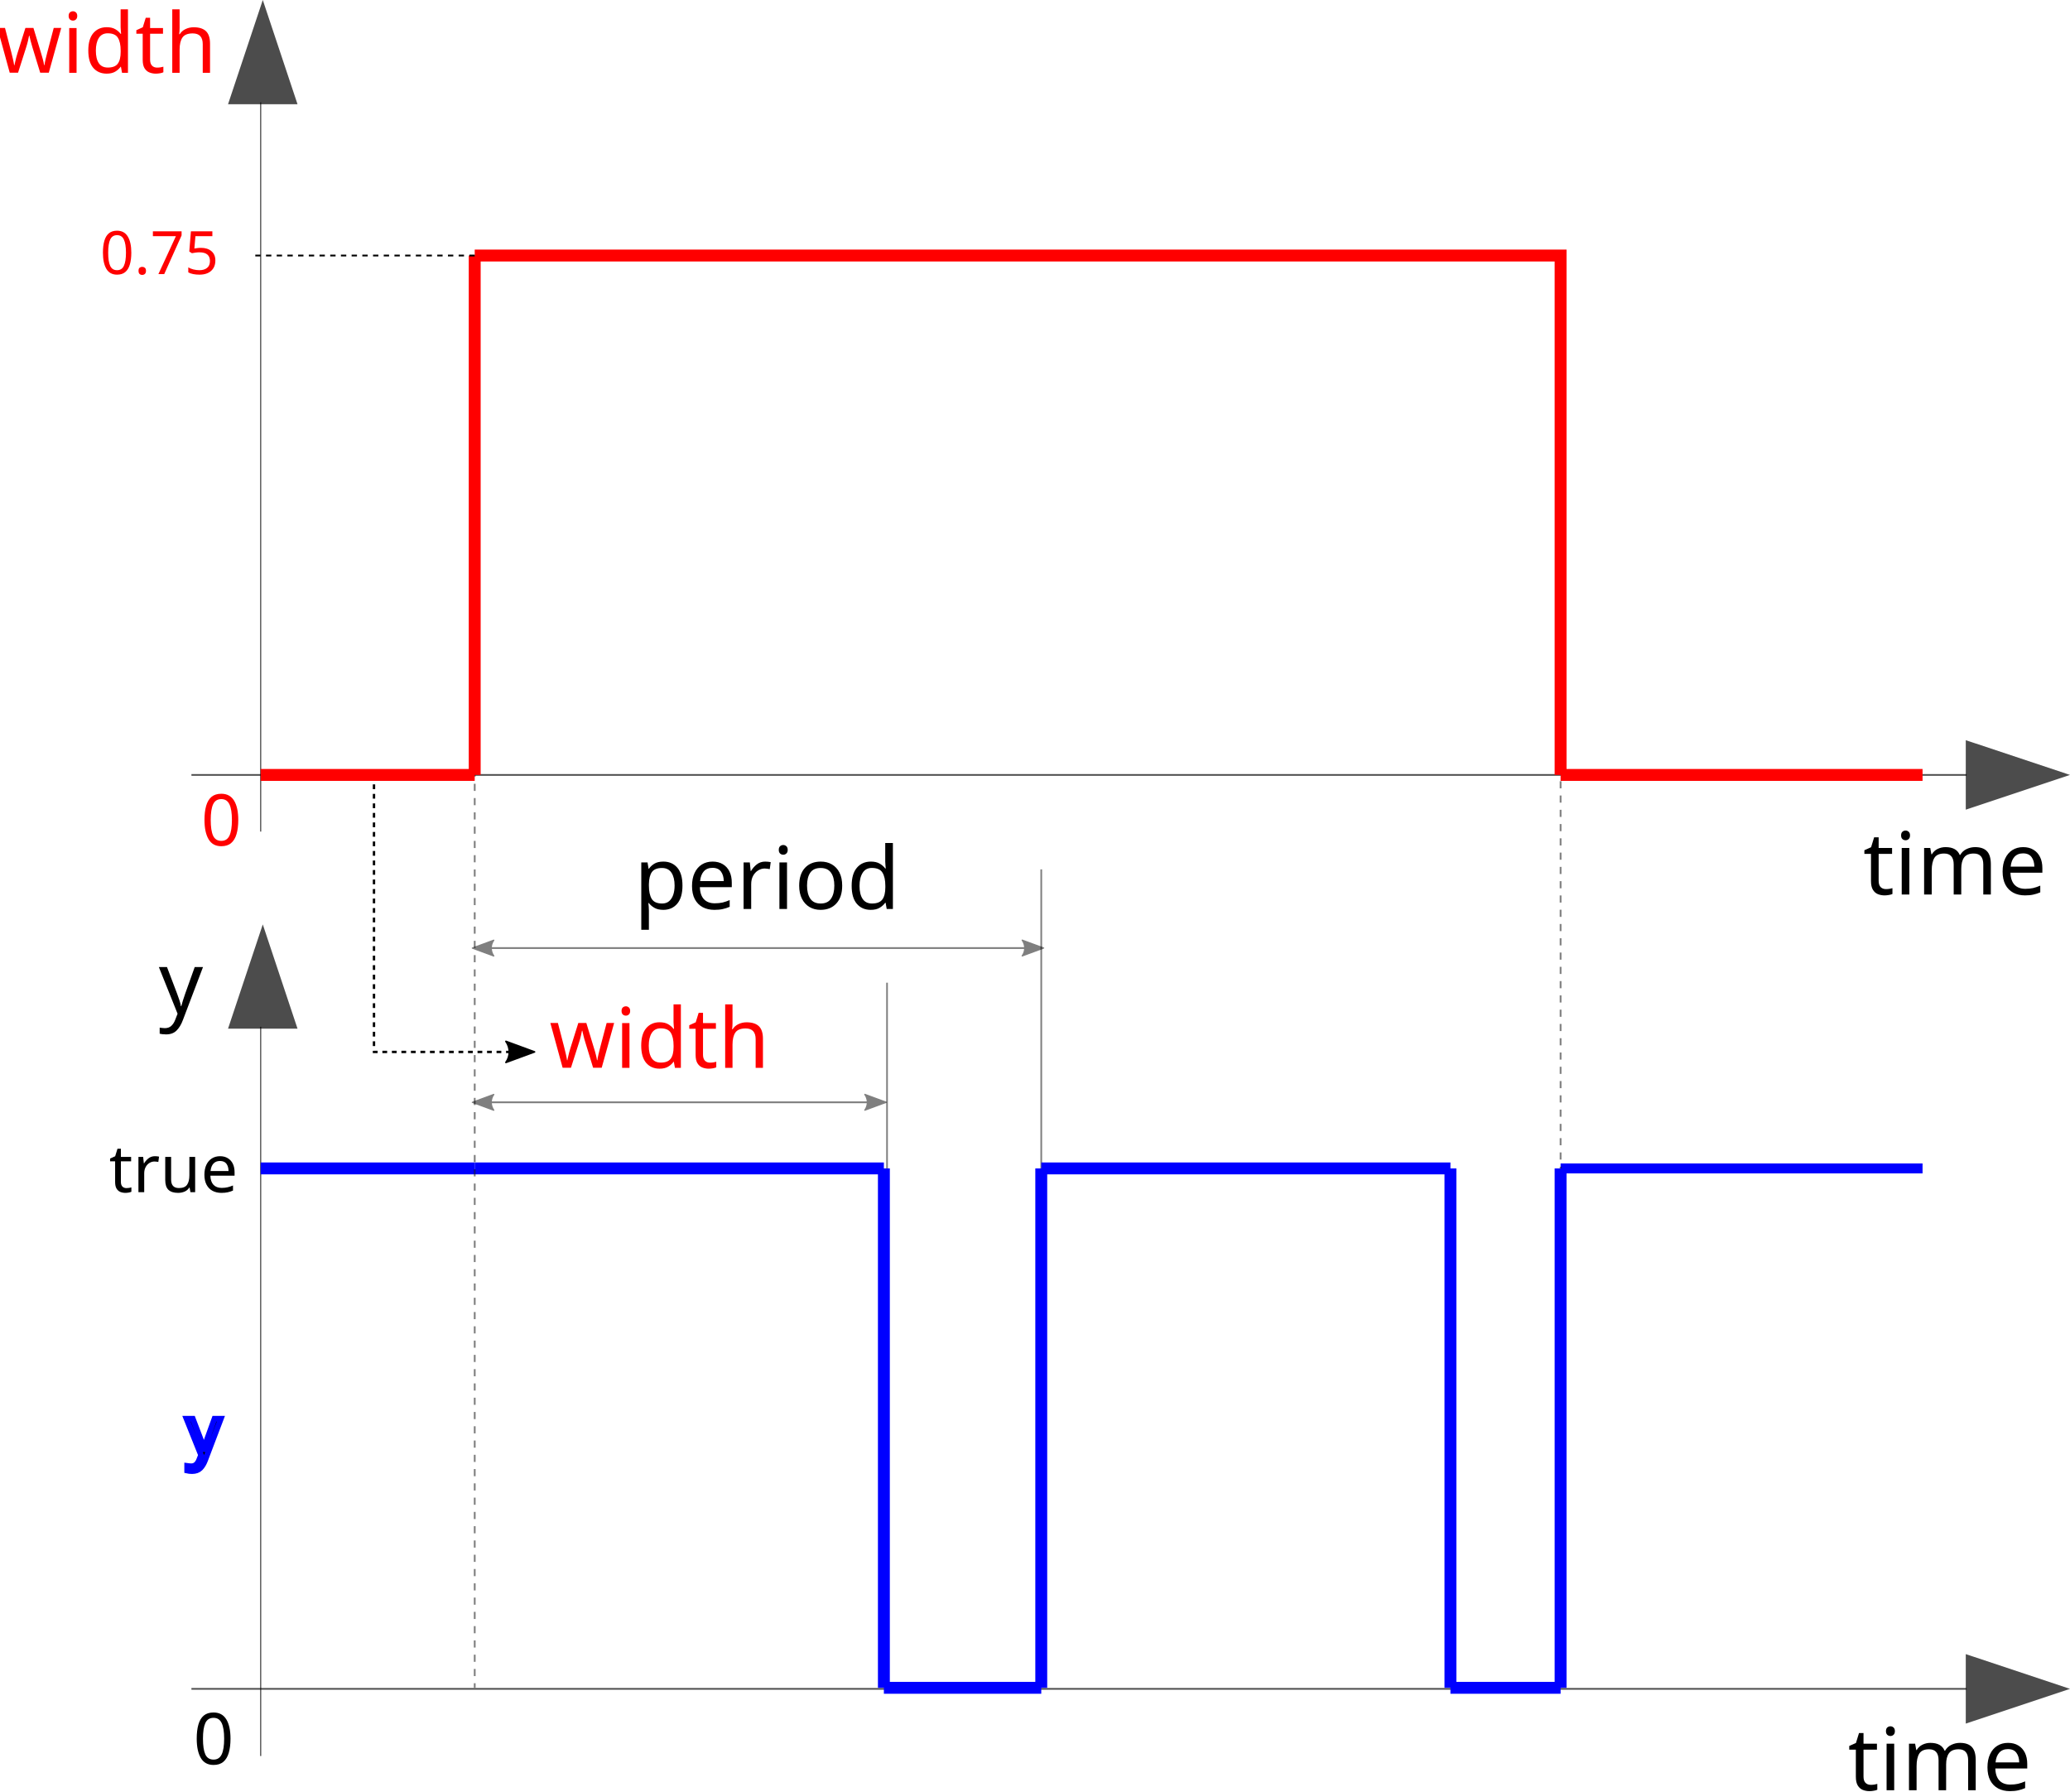
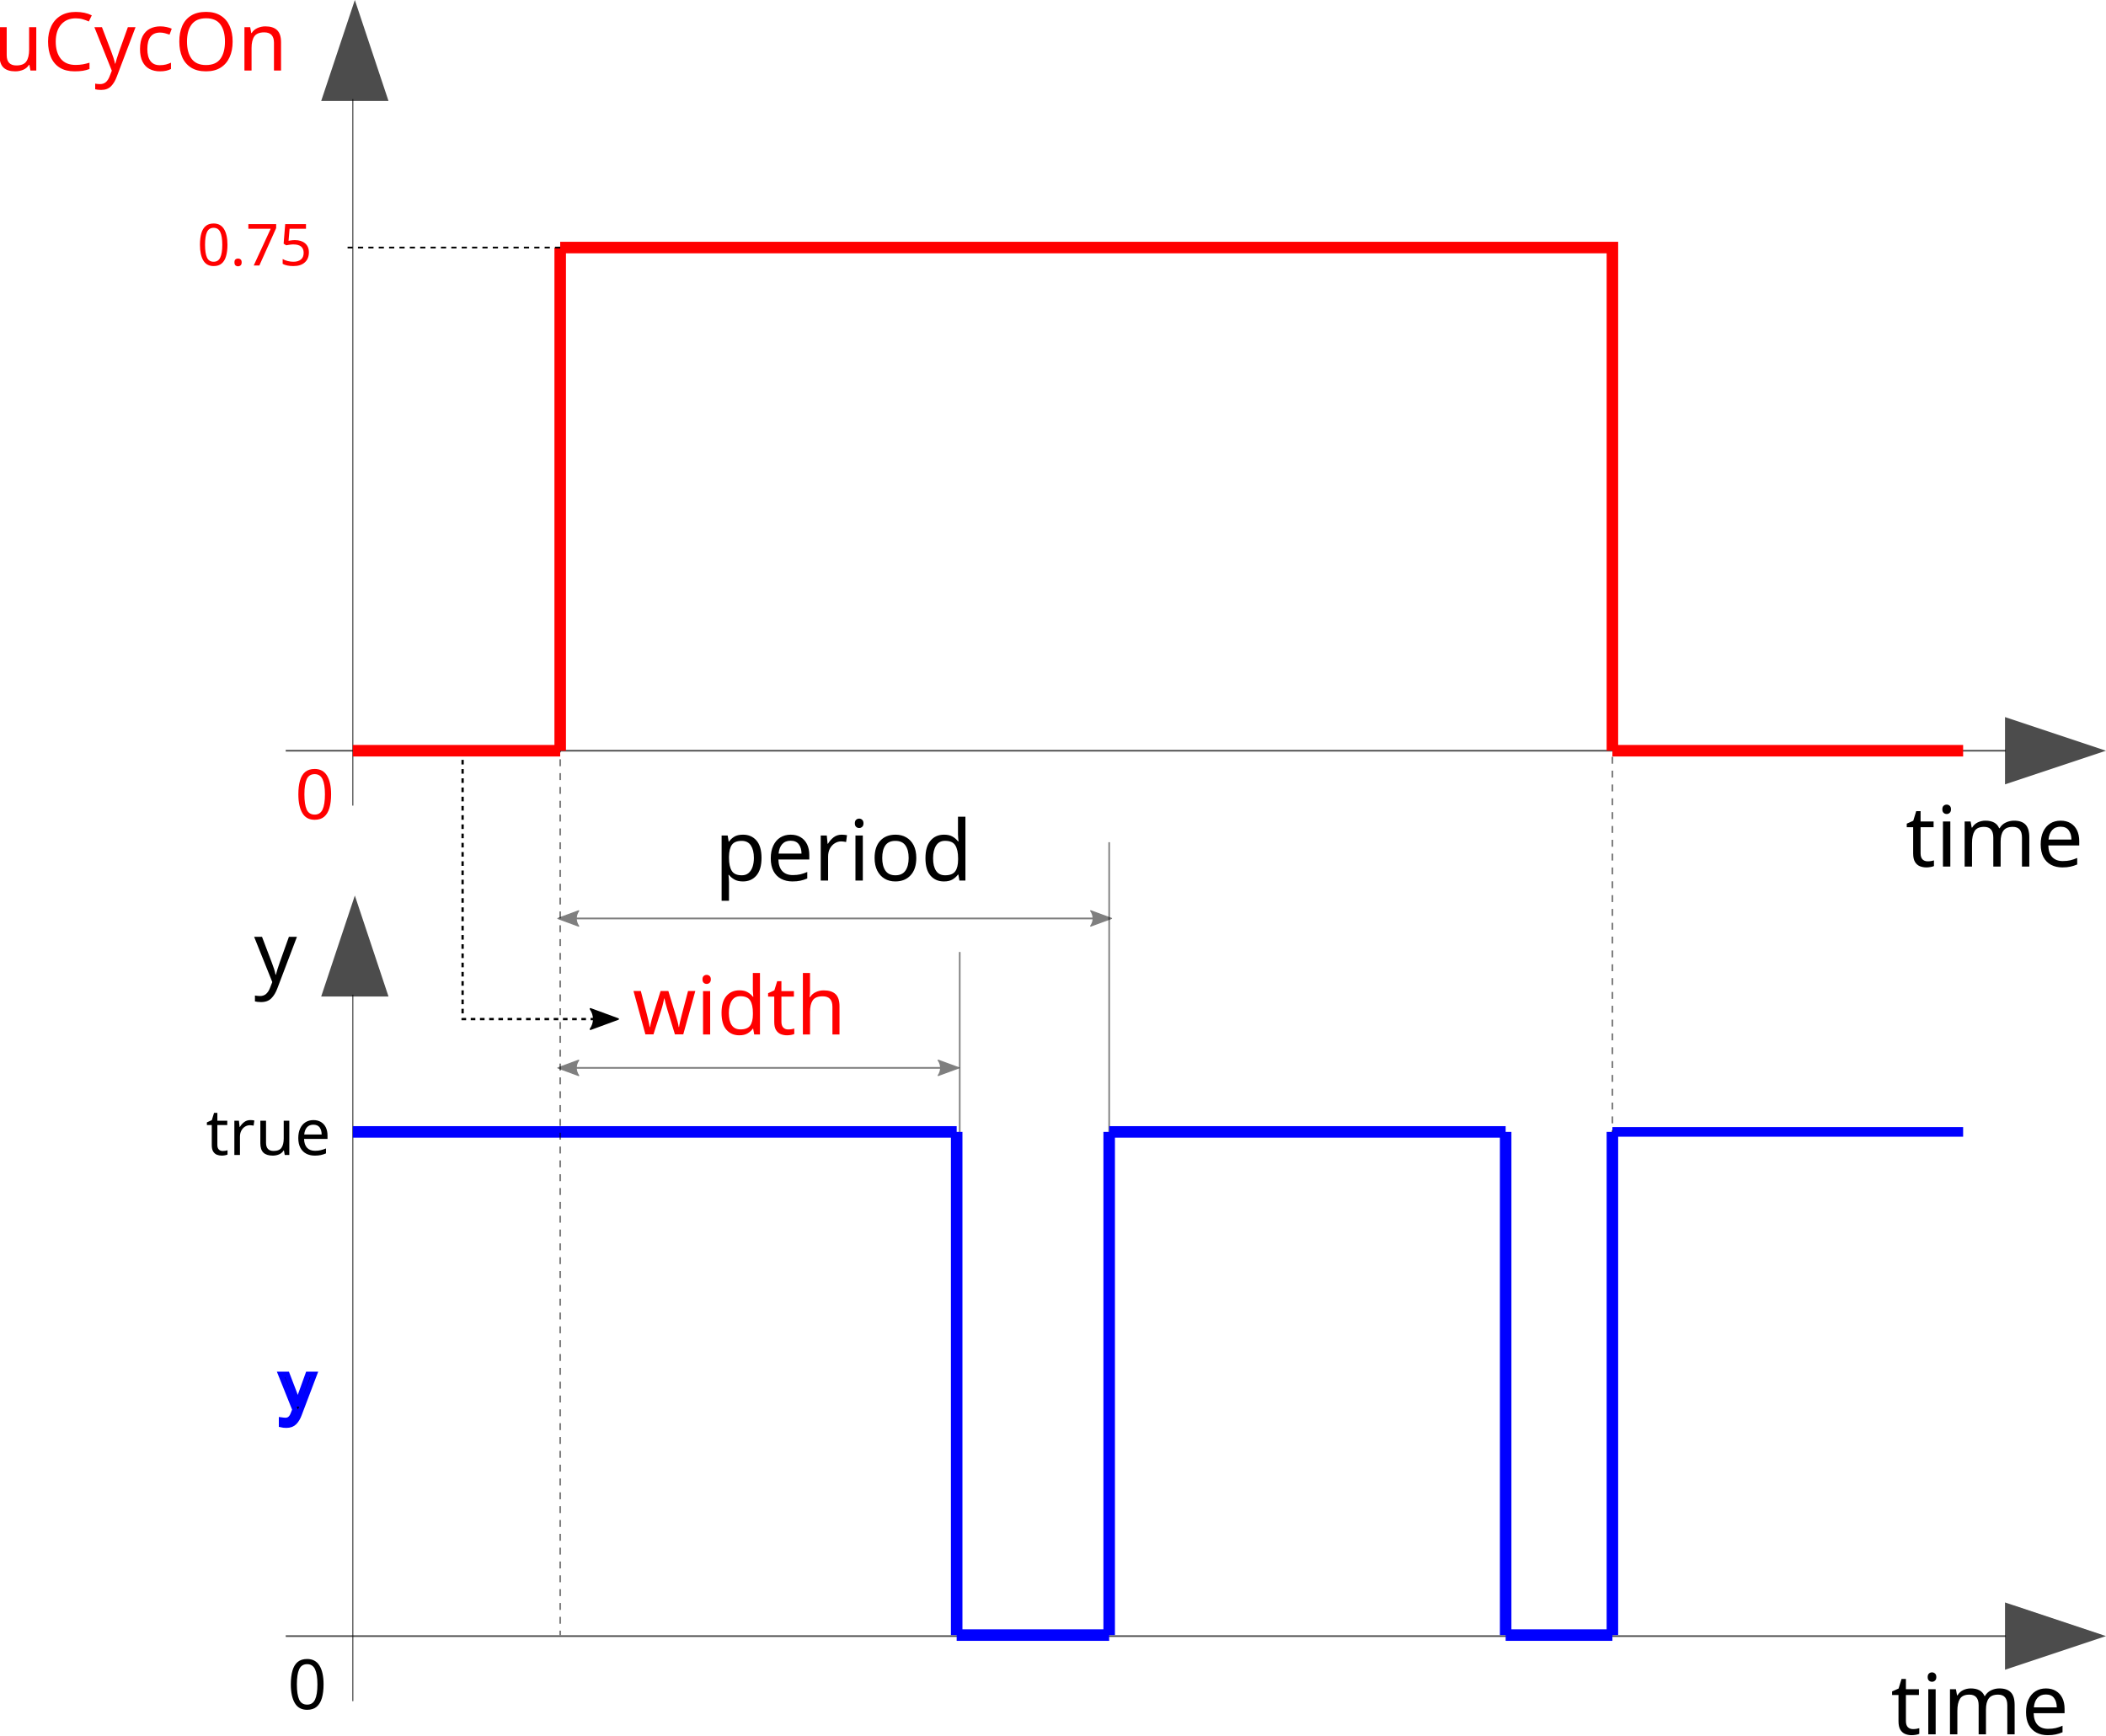
- <svg xmlns="http://www.w3.org/2000/svg" xmlns:xlink="http://www.w3.org/1999/xlink" width="174.007mm" height="150.576mm" viewBox="0 0 616.559 533.539" id="svg6083" version="1.1">
+ <svg xmlns="http://www.w3.org/2000/svg" xmlns:xlink="http://www.w3.org/1999/xlink" width="182.701mm" height="150.576mm" viewBox="0 0 647.365 533.539" id="svg6083" version="1.1">
  <defs id="defs6085">
    <marker orient="auto" refY="0" refX="0" id="Arrow2Lend" style="overflow:visible">
      <path id="path1274" style="fill:#000000;fill-opacity:1;fill-rule:evenodd;stroke:#000000;stroke-width:0.625;stroke-linejoin:round;stroke-opacity:1" d="M 8.719,4.034 -2.207,0.016 8.719,-4.002 c -1.745,2.372 -1.735,5.617 -6e-7,8.035 z" transform="matrix(-1.1,0,0,-1.1,-1.1,0)" />
    </marker>
    <linearGradient id="linearGradient1127">
      <stop style="stop-color:#000000;stop-opacity:1;" offset="0" id="stop1123" />
      <stop style="stop-color:#000000;stop-opacity:0;" offset="1" id="stop1125" />
    </linearGradient>
    <marker style="overflow:visible" id="marker1288" refX="0" refY="0" orient="auto">
      <path transform="matrix(-1.1,0,0,-1.1,-1.1,0)" d="M 8.719,4.034 -2.207,0.016 8.719,-4.002 c -1.745,2.372 -1.735,5.617 -6e-7,8.035 z" style="fill:#000000;fill-opacity:1;fill-rule:evenodd;stroke:#000000;stroke-width:0.625;stroke-linejoin:round;stroke-opacity:1" id="path1286" />
    </marker>
    <marker style="overflow:visible" id="marker1278" refX="0" refY="0" orient="auto">
      <path transform="matrix(1.1,0,0,1.1,1.1,0)" d="M 8.719,4.034 -2.207,0.016 8.719,-4.002 c -1.745,2.372 -1.735,5.617 -6e-7,8.035 z" style="fill:#000000;fill-opacity:1;fill-rule:evenodd;stroke:#000000;stroke-width:0.625;stroke-linejoin:round;stroke-opacity:1" id="path1276" />
    </marker>
    <marker style="overflow:visible" id="marker6935" refX="0" refY="0" orient="auto">
      <path transform="matrix(-1.1,0,0,-1.1,-1.1,0)" d="M 8.719,4.034 -2.207,0.016 8.719,-4.002 c -1.745,2.372 -1.735,5.617 -6e-7,8.035 z" style="fill:#000000;fill-opacity:1;fill-rule:evenodd;stroke:#000000;stroke-width:0.625;stroke-linejoin:round;stroke-opacity:1" id="path6937" />
    </marker>
    <marker style="overflow:visible" id="marker6877" refX="0" refY="0" orient="auto">
      <path transform="matrix(-1.1,0,0,-1.1,-1.1,0)" d="M 8.719,4.034 -2.207,0.016 8.719,-4.002 c -1.745,2.372 -1.735,5.617 -6e-7,8.035 z" style="fill:#000000;fill-opacity:1;fill-rule:evenodd;stroke:#000000;stroke-width:0.625;stroke-linejoin:round;stroke-opacity:1" id="path6879" />
    </marker>
    <marker style="overflow:visible" id="marker6831" refX="0" refY="0" orient="auto">
      <path transform="matrix(-1.1,0,0,-1.1,-1.1,0)" d="M 8.719,4.034 -2.207,0.016 8.719,-4.002 c -1.745,2.372 -1.735,5.617 -6e-7,8.035 z" style="fill:#000000;fill-opacity:1;fill-rule:evenodd;stroke:#000000;stroke-width:0.625;stroke-linejoin:round;stroke-opacity:1" id="path6833" />
    </marker>
    <marker style="overflow:visible" id="marker6779" refX="0" refY="0" orient="auto">
      <path transform="matrix(1.1,0,0,1.1,1.1,0)" d="M 8.719,4.034 -2.207,0.016 8.719,-4.002 c -1.745,2.372 -1.735,5.617 -6e-7,8.035 z" style="fill:#000000;fill-opacity:1;fill-rule:evenodd;stroke:#000000;stroke-width:0.625;stroke-linejoin:round;stroke-opacity:1" id="path6781" />
    </marker>
    <marker style="overflow:visible" id="marker6745" refX="0" refY="0" orient="auto">
      <path transform="matrix(1.1,0,0,1.1,1.1,0)" d="M 8.719,4.034 -2.207,0.016 8.719,-4.002 c -1.745,2.372 -1.735,5.617 -6e-7,8.035 z" style="fill:#000000;fill-opacity:1;fill-rule:evenodd;stroke:#000000;stroke-width:0.625;stroke-linejoin:round;stroke-opacity:1" id="path6747" />
    </marker>
    <marker orient="auto" refY="0" refX="0" id="marker6711" style="overflow:visible">
      <path id="path6713" style="fill:#000000;fill-opacity:1;fill-rule:evenodd;stroke:#000000;stroke-width:0.625;stroke-linejoin:round;stroke-opacity:1" d="M 8.719,4.034 -2.207,0.016 8.719,-4.002 c -1.745,2.372 -1.735,5.617 -6e-7,8.035 z" transform="matrix(1.1,0,0,1.1,1.1,0)" />
    </marker>
    <marker orient="auto" refY="0" refX="0" id="Arrow2Lstart" style="overflow:visible">
      <path id="path4199" style="fill:#000000;fill-opacity:1;fill-rule:evenodd;stroke:#000000;stroke-width:0.625;stroke-linejoin:round;stroke-opacity:1" d="M 8.719,4.034 -2.207,0.016 8.719,-4.002 c -1.745,2.372 -1.735,5.617 -6e-7,8.035 z" transform="matrix(1.1,0,0,1.1,1.1,0)" />
    </marker>
    <linearGradient xlink:href="#linearGradient1127" id="linearGradient1129" x1="125.047" y1="606.078" x2="139.829" y2="606.078" gradientUnits="userSpaceOnUse" />
  </defs>
-   <g id="layer1" transform="translate(-74.23148,-179.3841)">
+   <g id="layer1" transform="translate(-43.42521,-179.3841)">
    <path style="opacity:0.7;fill:#000000;fill-opacity:1;fill-rule:evenodd;stroke:#000000;stroke-width:0.5;stroke-linecap:butt;stroke-linejoin:miter;stroke-miterlimit:4;stroke-dasharray:none;stroke-opacity:1" d="M 131.25,682.362 H 660" id="path6633" />
    <path style="opacity:0.7;fill:#000000;fill-opacity:1;fill-rule:evenodd;stroke:#000000;stroke-width:0.34;stroke-linecap:butt;stroke-linejoin:miter;stroke-miterlimit:4;stroke-dasharray:none;stroke-opacity:1" d="M 151.875,702.362 V 485.175" id="path6635" />
    <path style="opacity:0.7;fill:#000000;fill-opacity:1;fill-rule:evenodd;stroke:#000000;stroke-width:0.5;stroke-linecap:butt;stroke-linejoin:miter;stroke-miterlimit:4;stroke-dasharray:none;stroke-opacity:1" d="m 660,692.362 v -20 l 30,10 z" id="path6637" />
    <path style="opacity:0.7;fill:#000000;fill-opacity:1;fill-rule:evenodd;stroke:#000000;stroke-width:0.5;stroke-linecap:butt;stroke-linejoin:miter;stroke-miterlimit:4;stroke-dasharray:none;stroke-opacity:1" d="m 162.5,485.487 h -20 l 10,-30 z" id="path6639" />
    <path style="opacity:0.5;fill:none;fill-rule:evenodd;stroke:#000000;stroke-width:0.5;stroke-linecap:butt;stroke-linejoin:miter;stroke-miterlimit:4;stroke-dasharray:none;stroke-opacity:1" d="m 384.375,538.3 v -100" id="path6645" />
    <path style="opacity:0.5;fill:none;fill-rule:evenodd;stroke:#000000;stroke-width:0.5;stroke-linecap:butt;stroke-linejoin:miter;stroke-miterlimit:4;stroke-dasharray:none;stroke-opacity:1" d="m 338.438,532.05 v -60" id="path6647" />
    <path style="opacity:0.5;fill:none;fill-rule:evenodd;stroke:#000000;stroke-width:0.531;stroke-linecap:butt;stroke-linejoin:miter;stroke-miterlimit:4;stroke-dasharray:none;stroke-opacity:1;marker-start:url(#marker6711);marker-end:url(#marker6831)" d="M 215.625,507.675 H 337.5" id="path6649" />
    <path style="opacity:0.5;fill:none;fill-rule:evenodd;stroke:#000000;stroke-width:0.531;stroke-linecap:butt;stroke-linejoin:miter;stroke-miterlimit:4;stroke-dasharray:none;stroke-opacity:1;marker-start:url(#marker6779);marker-end:url(#marker6935)" d="M 215.625,461.737 H 384.375" id="path6651" />
    <text xml:space="preserve" style="font-style:normal;font-weight:normal;line-height:0%;font-family:sans-serif;text-align:start;letter-spacing:0px;word-spacing:0px;writing-mode:lr-tb;text-anchor:start;fill:#000000;fill-opacity:1;stroke:none;stroke-width:1px;stroke-linecap:butt;stroke-linejoin:miter;stroke-opacity:1" x="624.632" y="712.557" id="text7029-1-0">
      <tspan id="tspan7151" x="624.632" y="712.557" style="font-size:25.842px;line-height:1.25">time</tspan>
    </text>
    <text xml:space="preserve" style="font-style:normal;font-weight:normal;line-height:0%;font-family:sans-serif;text-align:start;letter-spacing:0px;word-spacing:0px;writing-mode:lr-tb;text-anchor:start;fill:#000000;fill-opacity:1;stroke:none;stroke-width:1px;stroke-linecap:butt;stroke-linejoin:miter;stroke-opacity:1" x="263.038" y="450.092" id="text7029-1-0-5-6-6">
      <tspan id="tspan7143" x="263.038" y="450.092" style="font-size:25.842px;line-height:1.25">period</tspan>
    </text>
    <text xml:space="preserve" style="font-style:normal;font-weight:normal;line-height:0%;font-family:sans-serif;text-align:start;letter-spacing:0px;word-spacing:0px;writing-mode:lr-tb;text-anchor:start;fill:#000000;fill-opacity:1;stroke:none;stroke-width:1px;stroke-linecap:butt;stroke-linejoin:miter;stroke-opacity:1" x="121.511" y="481.248" id="text7029-1-0-5-6-6-5">
      <tspan id="tspan7141" x="121.511" y="481.248" style="font-size:25.842px;line-height:1.25">y</tspan>
    </text>
    <text xml:space="preserve" style="font-style:normal;font-weight:normal;font-size:9.116px;line-height:0%;font-family:sans-serif;text-align:start;letter-spacing:0px;word-spacing:0px;writing-mode:lr-tb;text-anchor:start;fill:#000000;fill-opacity:1;stroke:none;stroke-width:0.76px;stroke-linecap:butt;stroke-linejoin:miter;stroke-opacity:1" x="106.707" y="534.448" id="text7029-1-0-5-6-3">
      <tspan id="tspan7145-8" x="106.707" y="534.448" style="font-size:19.632px;line-height:1.25;stroke-width:0.76px">true</tspan>
    </text>
    <path style="fill:none;stroke:#000000;stroke-width:0.001;stroke-linecap:butt;stroke-linejoin:miter;stroke-miterlimit:4;stroke-dasharray:none;stroke-opacity:1" d="M 215.625,264.862 V 682.05" id="path978" />
    <path style="fill:none;stroke:#0000ff;stroke-width:3.543;stroke-linecap:butt;stroke-linejoin:miter;stroke-miterlimit:4;stroke-dasharray:none;stroke-opacity:1" d="m 151.875,527.362 h 63.75" id="path982" />
    <path style="fill:none;stroke:#0000ff;stroke-width:3.543;stroke-linecap:butt;stroke-linejoin:miter;stroke-miterlimit:4;stroke-dasharray:none;stroke-opacity:1" d="M 215.625,527.362 H 337.5" id="path1019" />
    <path style="fill:none;stroke:#0000ff;stroke-width:3.543;stroke-linecap:butt;stroke-linejoin:miter;stroke-miterlimit:4;stroke-dasharray:none;stroke-opacity:1" d="m 337.5,527.362 v 154.688" id="path1021" />
    <path style="fill:none;stroke:#0000ff;stroke-width:3.543;stroke-linecap:butt;stroke-linejoin:miter;stroke-miterlimit:4;stroke-dasharray:none;stroke-opacity:1" d="m 337.5,682.05 h 46.875" id="path1023" />
    <path style="fill:none;stroke:#0000ff;stroke-width:2.958;stroke-linecap:butt;stroke-linejoin:miter;stroke-miterlimit:4;stroke-dasharray:none;stroke-opacity:1" d="M 539.062,527.362 H 646.875" id="path1057" />
    <path style="opacity:0.5;fill:none;stroke:#000000;stroke-width:0.531;stroke-linecap:butt;stroke-linejoin:miter;stroke-miterlimit:4;stroke-dasharray:2.126, 2.126;stroke-dashoffset:0;stroke-opacity:1" d="M 539.062,682.05 V 255.688" id="path1061" />
    <path style="opacity:0.5;fill:none;stroke:#000000;stroke-width:0.531;stroke-linecap:butt;stroke-linejoin:miter;stroke-miterlimit:4;stroke-dasharray:2.126, 2.126;stroke-dashoffset:0;stroke-opacity:1" d="m 215.625,255.487 v 426.562" id="path1063" />
    <text xml:space="preserve" style="font-style:normal;font-variant:normal;font-weight:normal;font-stretch:normal;font-size:20.132px;line-height:0%;font-family:sans-serif;-inkscape-font-specification:'sans-serif, Normal';font-variant-ligatures:normal;font-variant-caps:normal;font-variant-numeric:normal;font-feature-settings:normal;text-align:start;letter-spacing:0px;word-spacing:0px;writing-mode:lr-tb;text-anchor:start;fill:#000000;fill-opacity:1;stroke:#0000ff;stroke-width:1.678px;stroke-linecap:butt;stroke-linejoin:miter;stroke-opacity:1" x="129.754" y="612.691" id="text7029-1-0-5-6-3-4-1-9">
      <tspan id="tspan1121" x="129.754" y="612.691" style="stroke:#0000ff;stroke-width:1.678px;stroke-opacity:1">y</tspan>
    </text>
    <path style="opacity:0.7;fill:#000000;fill-opacity:1;fill-rule:evenodd;stroke:#000000;stroke-width:0.5;stroke-linecap:butt;stroke-linejoin:miter;stroke-miterlimit:4;stroke-dasharray:none;stroke-opacity:1" d="M 131.25,410.175 H 660" id="path6633-6" />
    <path style="opacity:0.7;fill:#000000;fill-opacity:1;fill-rule:evenodd;stroke:#000000;stroke-width:0.5;stroke-linecap:butt;stroke-linejoin:miter;stroke-miterlimit:4;stroke-dasharray:none;stroke-opacity:1" d="m 660,420.175 v -20 l 30,10 z" id="path6637-5" />
    <path style="fill:none;stroke:#ff0000;stroke-width:3.543;stroke-linecap:butt;stroke-linejoin:miter;stroke-miterlimit:4;stroke-dasharray:none;stroke-opacity:1" d="M 215.625,255.487 H 539.062 V 410.175" id="path1009" />
    <path style="fill:none;stroke:#ff0000;stroke-width:3.543;stroke-linecap:butt;stroke-linejoin:miter;stroke-miterlimit:4;stroke-dasharray:none;stroke-opacity:1" d="M 539.062,410.175 H 646.875" id="path1011" />
    <path style="opacity:0.7;fill:#000000;fill-opacity:1;fill-rule:evenodd;stroke:#000000;stroke-width:0.34;stroke-linecap:butt;stroke-linejoin:miter;stroke-miterlimit:4;stroke-dasharray:none;stroke-opacity:1" d="M 151.875,427.05 V 209.862" id="path6635-9" />
    <path style="opacity:0.7;fill:#000000;fill-opacity:1;fill-rule:evenodd;stroke:#000000;stroke-width:0.5;stroke-linecap:butt;stroke-linejoin:miter;stroke-miterlimit:4;stroke-dasharray:none;stroke-opacity:1" d="m 162.5,210.175 h -20 l 10,-30 z" id="path6639-4" />
    <path style="fill:none;stroke:#0000ff;stroke-width:3.543;stroke-linecap:butt;stroke-linejoin:miter;stroke-miterlimit:4;stroke-dasharray:none;stroke-opacity:1" d="M 384.375,527.362 V 682.05" id="path1021-1-9" />
    <path style="fill:none;stroke:#0000ff;stroke-width:3.543;stroke-linecap:butt;stroke-linejoin:miter;stroke-miterlimit:4;stroke-dasharray:none;stroke-opacity:1" d="M 539.062,527.362 V 682.05" id="path1021-1-3" />
    <path style="fill:none;stroke:#ff0000;stroke-width:3.543;stroke-linecap:butt;stroke-linejoin:miter;stroke-miterlimit:4;stroke-dasharray:none;stroke-opacity:1" d="m 215.625,255.487 v 154.688" id="path1084" />
    <path style="fill:none;stroke:#ff0000;stroke-width:3.543;stroke-linecap:butt;stroke-linejoin:miter;stroke-miterlimit:4;stroke-dasharray:none;stroke-opacity:1" d="m 215.625,410.175 h -63.75" id="path1086" />
    <text xml:space="preserve" style="font-style:normal;font-weight:normal;font-size:9.87px;line-height:0%;font-family:sans-serif;text-align:start;letter-spacing:0px;word-spacing:0px;writing-mode:lr-tb;text-anchor:start;fill:#ff0000;fill-opacity:1;stroke:none;stroke-width:0.823px;stroke-linecap:butt;stroke-linejoin:miter;stroke-opacity:1" x="134.088" y="431.189" id="text7029-1-9">
      <tspan id="tspan7149-0" x="134.088" y="431.189" style="font-size:21.256px;line-height:1.25;fill:#ff0000;fill-opacity:1;stroke-width:0.823px">0</tspan>
    </text>
    <text xml:space="preserve" style="font-style:normal;font-variant:normal;font-weight:normal;font-stretch:normal;font-size:17.825px;line-height:0%;font-family:sans-serif;-inkscape-font-specification:'sans-serif, Normal';font-variant-ligatures:normal;font-variant-caps:normal;font-variant-numeric:normal;font-feature-settings:normal;text-align:start;letter-spacing:0px;word-spacing:0px;writing-mode:lr-tb;text-anchor:start;fill:#ff0000;fill-opacity:1;stroke:none;stroke-width:1.485px;stroke-linecap:butt;stroke-linejoin:miter;stroke-opacity:1" x="104.015" y="261.01" id="text7029-1-9-8">
      <tspan id="tspan1124" x="104.015" y="261.01" style="fill:#ff0000;fill-opacity:1;stroke-width:1.485px">0.75</tspan>
    </text>
    <path style="fill:none;stroke:#000000;stroke-width:0.531;stroke-linecap:butt;stroke-linejoin:miter;stroke-miterlimit:4;stroke-dasharray:1.594, 1.594;stroke-dashoffset:0;stroke-opacity:1" d="M 215.625,255.487 H 150" id="path1126" />
    <text xml:space="preserve" style="font-style:normal;font-weight:normal;font-size:11.55px;line-height:0%;font-family:sans-serif;text-align:start;letter-spacing:0px;word-spacing:0px;writing-mode:lr-tb;text-anchor:start;fill:#ff0000;fill-opacity:1;stroke:none;stroke-width:0.962px;stroke-linecap:butt;stroke-linejoin:miter;stroke-opacity:1" x="237.875" y="497.411" id="text7029-1-0-5-6-5">
      <tspan id="tspan7145-0" x="237.875" y="497.411" style="font-size:24.873px;line-height:1.25;fill:#ff0000;fill-opacity:1;stroke-width:0.962px">width</tspan>
    </text>
    <text xml:space="preserve" style="font-style:normal;font-weight:normal;font-size:9.87px;line-height:0%;font-family:sans-serif;text-align:start;letter-spacing:0px;word-spacing:0px;writing-mode:lr-tb;text-anchor:start;fill:#000000;fill-opacity:1;stroke:none;stroke-width:0.823px;stroke-linecap:butt;stroke-linejoin:miter;stroke-opacity:1" x="131.779" y="704.806" id="text7029-1-9-9">
      <tspan id="tspan7149-0-6" x="131.779" y="704.806" style="font-size:21.256px;line-height:1.25;stroke-width:0.823px">0</tspan>
    </text>
    <text xml:space="preserve" style="font-style:normal;font-weight:normal;font-size:12px;line-height:0%;font-family:sans-serif;text-align:start;letter-spacing:0px;word-spacing:0px;writing-mode:lr-tb;text-anchor:start;fill:#000000;fill-opacity:1;stroke:none;stroke-width:1px;stroke-linecap:butt;stroke-linejoin:miter;stroke-opacity:1" x="629.141" y="445.787" id="text7029-1-0-3">
      <tspan id="tspan7151-8" x="629.141" y="445.787" style="font-size:25.842px;line-height:1.25;stroke-width:1px">time</tspan>
    </text>
    <path style="fill:none;stroke:#0000ff;stroke-width:3.543;stroke-linecap:butt;stroke-linejoin:miter;stroke-miterlimit:4;stroke-dasharray:none;stroke-opacity:1" d="M 384.375,527.362 H 506.25" id="path1019-5" />
    <path style="fill:none;stroke:#0000ff;stroke-width:3.543;stroke-linecap:butt;stroke-linejoin:miter;stroke-miterlimit:4;stroke-dasharray:none;stroke-opacity:1" d="m 506.25,527.362 v 154.688" id="path1021-6" />
    <path style="fill:none;stroke:#0000ff;stroke-width:3.543;stroke-linecap:butt;stroke-linejoin:miter;stroke-miterlimit:4;stroke-dasharray:none;stroke-opacity:1" d="m 506.25,682.05 h 32.812" id="path1023-1" />
-     <text xml:space="preserve" style="font-style:normal;font-weight:normal;font-size:11.55px;line-height:0%;font-family:sans-serif;text-align:start;letter-spacing:0px;word-spacing:0px;writing-mode:lr-tb;text-anchor:start;fill:#ff0000;fill-opacity:1;stroke:none;stroke-width:0.962px;stroke-linecap:butt;stroke-linejoin:miter;stroke-opacity:1" x="73.187" y="201.064" id="text7029-1-0-5-6-5-1">
-       <tspan id="tspan7145-0-5" x="73.187" y="201.064" style="font-size:24.873px;line-height:1.25;fill:#ff0000;fill-opacity:1;stroke-width:0.962px">width</tspan>
+     <text xml:space="preserve" style="font-style:normal;font-variant:normal;font-weight:normal;font-stretch:normal;font-size:24.873px;line-height:0%;font-family:sans-serif;-inkscape-font-specification:'sans-serif, Normal';font-variant-ligatures:normal;font-variant-caps:normal;font-variant-numeric:normal;font-feature-settings:normal;text-align:start;letter-spacing:0px;word-spacing:0px;writing-mode:lr-tb;text-anchor:start;fill:#ff0000;fill-opacity:1;stroke:none;stroke-width:0.962px;stroke-linecap:butt;stroke-linejoin:miter;stroke-opacity:1" x="41.312" y="201.064" id="text7029-1-0-5-6-5-1">
+       <tspan id="tspan1019" x="41.312" y="201.064">uCycOn</tspan>
    </text>
    <path style="fill:none;stroke:#000000;stroke-width:0.709;stroke-linecap:butt;stroke-linejoin:miter;stroke-miterlimit:4;stroke-dasharray:1.417, 1.417;stroke-dashoffset:0;stroke-opacity:1;marker-end:url(#Arrow2Lend)" d="m 185.625,412.987 v 79.688 l 46.875,-10e-6" id="path1251" />
  </g>
</svg>
